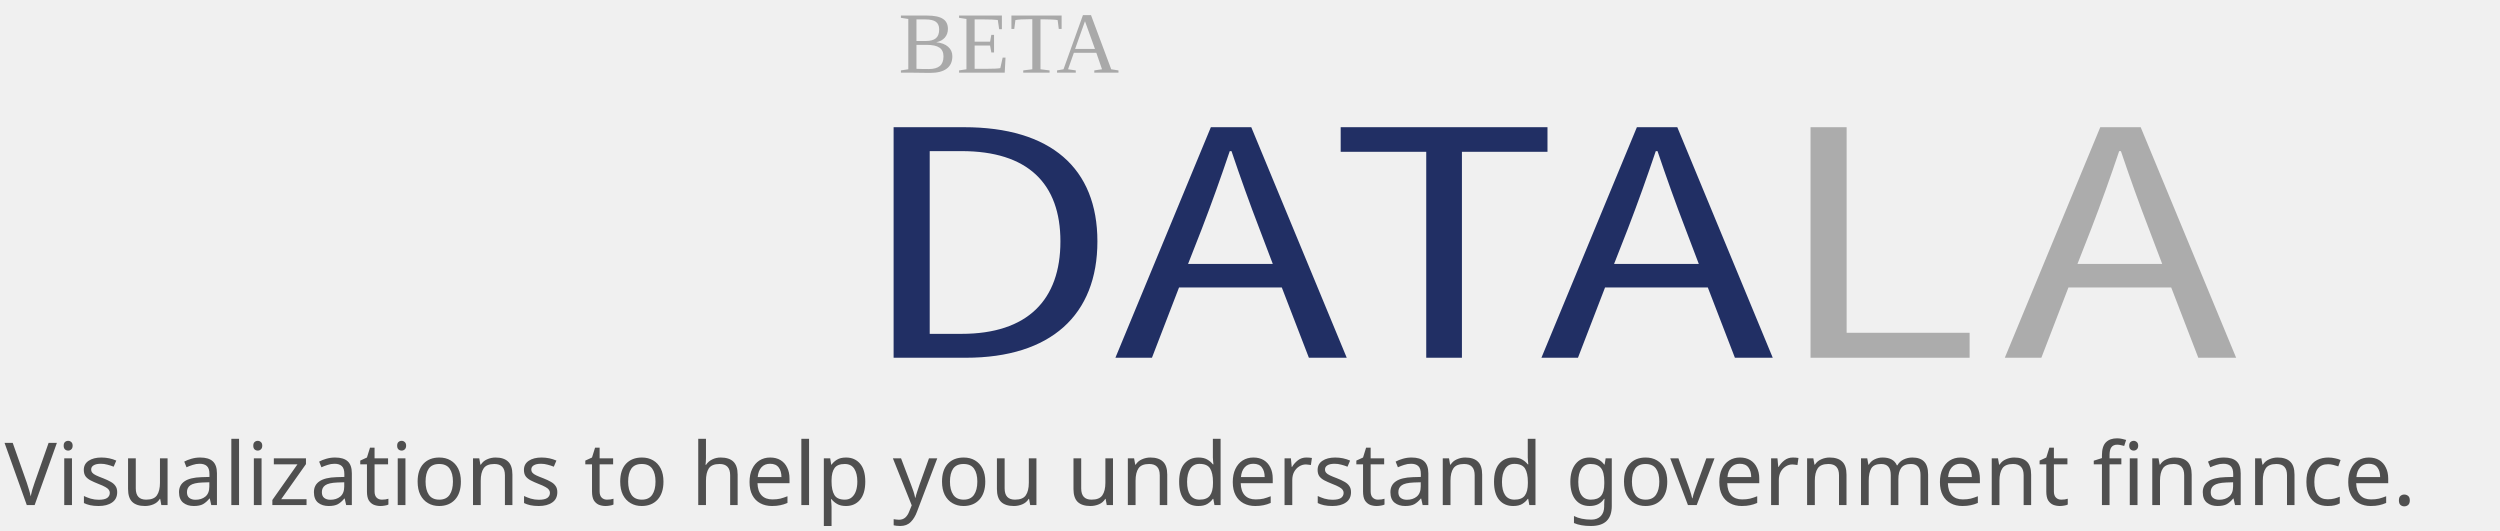
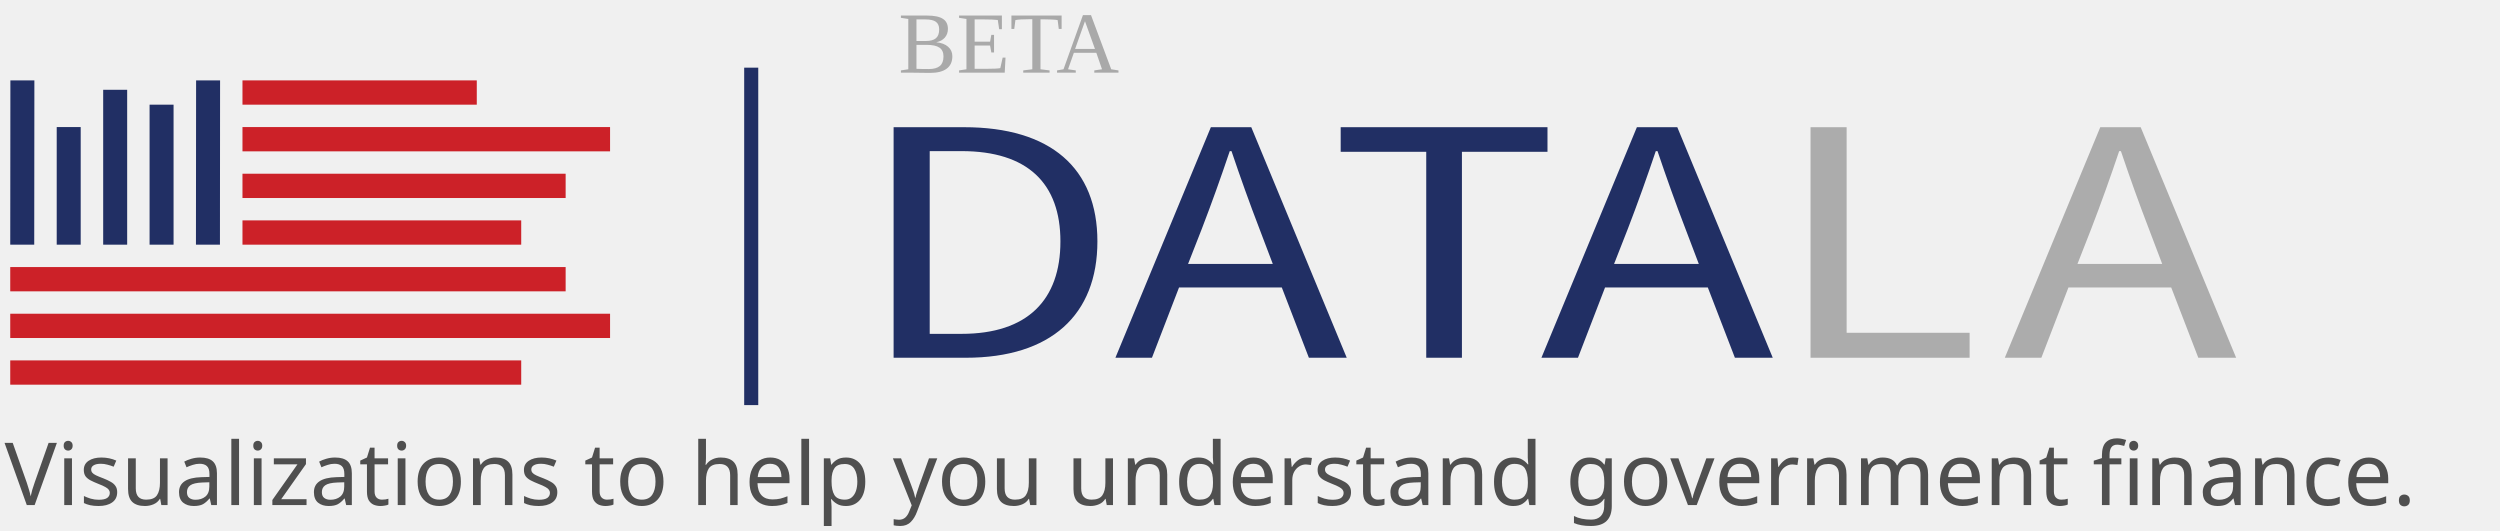
<svg xmlns="http://www.w3.org/2000/svg" aria-labelledby="logo-tagline-desc" role="img" width="344px" height="73px" viewBox="0 0 344 73" version="1.1" xmlnsXlink="http://www.w3.org/1999/xlink">
  <defs>
    <polygon id="path-1" points="0.391 1.19 27.485 1.19 27.485 32.912 0.391 32.912" />
    <polygon id="path-3" points="0 46.431 337.928 46.431 337.928 0 0 0" />
  </defs>
  <g id="Page-1" stroke="none" strokeWidth="1" fill="none" fillRule="evenodd">
    <g id="DL-Nav-menu-main" transform="translate(-547, -51)">
      <g id="Logo" transform="translate(547, 47)">
        <g id="Group-7" transform="translate(0, 13.31)">
          <g id="Page-1" transform="translate(1.41, 0)">
            <path d="M130.898,36.628 C140.007,36.628 144.504,31.938 144.504,23.908 C144.504,15.933 140.007,11.483 130.898,11.483 L126.519,11.483 L126.519,36.628 L130.898,36.628 Z M121.55,8.193 L131.253,8.193 C143.2,8.193 149.593,13.852 149.593,23.908 C149.593,34.017 143.2,39.916 131.489,39.916 L121.55,39.916 L121.55,8.193 Z" id="Fill-1" fill="#212F64" />
            <path d="M173.724,27.003 L171.888,22.169 C170.53,18.639 169.285,15.158 168.043,11.482 L167.806,11.482 C166.565,15.158 165.321,18.639 163.963,22.169 L162.069,27.003 L173.724,27.003 Z M174.965,30.243 L160.826,30.243 L157.099,39.915 L152.07,39.915 L165.204,8.193 L170.765,8.193 L183.9,39.915 L178.692,39.915 L174.965,30.243 Z" id="Fill-3" fill="#212F64" />
            <polygon id="Fill-5" fill="#212F64" points="194.841 11.578 183.068 11.578 183.068 8.192 211.524 8.192 211.524 11.578 199.751 11.578 199.751 39.915 194.841 39.915" />
            <path d="M232.344,27.003 L230.508,22.169 C229.148,18.639 227.905,15.158 226.663,11.482 L226.426,11.482 C225.185,15.158 223.943,18.639 222.583,22.169 L220.689,27.003 L232.344,27.003 Z M233.585,30.243 L219.446,30.243 L215.719,39.915 L210.69,39.915 L223.825,8.193 L229.385,8.193 L242.52,39.915 L237.312,39.915 L233.585,30.243 Z" id="Fill-7" fill="#212F64" />
            <polygon id="Fill-9" fill="#ACACAC" points="247.719 8.193 252.688 8.193 252.688 36.482 269.609 36.482 269.609 39.916 247.719 39.916" />
            <path d="M296.107,27.003 L294.271,22.169 C292.913,18.639 291.669,15.158 290.426,11.482 L290.191,11.482 C288.949,15.158 287.707,18.639 286.346,22.169 L284.452,27.003 L296.107,27.003 Z M297.348,30.243 L283.209,30.243 L279.482,39.915 L274.453,39.915 L287.587,8.193 L293.148,8.193 L306.282,39.915 L301.075,39.915 L297.348,30.243 Z" id="Fill-11" fill="#ACACAC" />
            <g id="Group-15" transform="translate(310.4424, 7.002857)">
              <mask id="mask-2" fill="white">
                <use xlinkHref="#path-1" />
              </mask>
              <g id="Clip-14" />
              <path d="M12.103,29.72 C18.729,29.72 22.634,27.737 22.634,23.436 C22.634,19.519 18.907,17.729 12.103,17.729 L5.359,17.729 L5.359,29.72 L12.103,29.72 Z M11.098,14.731 C17.666,14.731 20.444,12.797 20.444,9.267 C20.444,5.834 17.311,4.383 11.335,4.383 L5.359,4.383 L5.359,14.731 L11.098,14.731 Z M0.391,1.19 L11.925,1.19 C19.792,1.19 25.296,3.367 25.296,8.93 C25.296,12.07 23.108,14.876 18.494,15.842 L18.494,16.037 C24.171,16.762 27.487,19.277 27.487,23.628 C27.487,29.866 21.451,32.912 12.813,32.912 L0.391,32.912 L0.391,1.19 Z" id="Fill-13" fill="#ACACAC" mask="url(#mask-2)" />
            </g>
            <mask id="mask-4" fill="white">
              <use xlinkHref="#path-3" />
            </mask>
            <g id="Clip-17" />
-             <polygon id="Fill-16" fill="#212F64" mask="url(#mask-4)" points="100.99 46.431 102.926 46.431 102.926 0 100.99 0" />
-             <polygon id="Fill-18" fill="#CC2128" mask="url(#mask-4)" points="31.955 5.093 64.195 5.093 64.195 1.752 31.955 1.752" />
-             <polygon id="Fill-19" fill="#CC2128" mask="url(#mask-4)" points="31.955 11.515 82.535 11.515 82.535 8.174 31.955 8.174" />
-             <polygon id="Fill-20" fill="#CC2128" mask="url(#mask-4)" points="31.955 17.937 76.422 17.937 76.422 14.594 31.955 14.594" />
-             <polygon id="Fill-21" fill="#CC2128" mask="url(#mask-4)" points="31.955 24.357 70.309 24.357 70.309 21.015 31.955 21.015" />
-             <polygon id="Fill-22" fill="#CC2128" mask="url(#mask-4)" points="0 30.778 76.422 30.778 76.422 27.437 0 27.437" />
-             <polygon id="Fill-23" fill="#CC2128" mask="url(#mask-4)" points="0 37.2 82.535 37.2 82.535 33.859 0 33.859" />
-             <polygon id="Fill-24" fill="#CC2128" mask="url(#mask-4)" points="0 43.622 70.309 43.622 70.309 40.281 0 40.281" />
-             <polygon id="Fill-25" fill="#212F64" mask="url(#mask-4)" points="3.321 1.751 3.3 24.357 0 24.357 0.019 1.751" />
-             <polygon id="Fill-26" fill="#212F64" mask="url(#mask-4)" points="6.394 24.357 9.694 24.357 9.694 8.174 6.394 8.174" />
-             <polygon id="Fill-27" fill="#212F64" mask="url(#mask-4)" points="12.788 24.357 16.088 24.357 16.088 3.045 12.788 3.045" />
-             <polygon id="Fill-28" fill="#212F64" mask="url(#mask-4)" points="19.172 24.357 22.472 24.357 22.472 5.093 19.172 5.093" />
-             <polygon id="Fill-29" fill="#212F64" mask="url(#mask-4)" points="28.873 1.751 28.854 24.357 25.552 24.357 25.573 1.751" />
+             <polygon id="Fill-16" fill="#212F64" points="100.99 46.431 102.926 46.431 102.926 0 100.99 0" />
+             <polygon id="Fill-18" fill="#CC2128" points="31.955 5.093 64.195 5.093 64.195 1.752 31.955 1.752" />
+             <polygon id="Fill-19" fill="#CC2128" points="31.955 11.515 82.535 11.515 82.535 8.174 31.955 8.174" />
+             <polygon id="Fill-20" fill="#CC2128" points="31.955 17.937 76.422 17.937 76.422 14.594 31.955 14.594" />
+             <polygon id="Fill-21" fill="#CC2128" points="31.955 24.357 70.309 24.357 70.309 21.015 31.955 21.015" />
+             <polygon id="Fill-22" fill="#CC2128" points="0 30.778 76.422 30.778 76.422 27.437 0 27.437" />
+             <polygon id="Fill-23" fill="#CC2128" points="0 37.2 82.535 37.2 82.535 33.859 0 33.859" />
+             <polygon id="Fill-24" fill="#CC2128" points="0 43.622 70.309 43.622 70.309 40.281 0 40.281" />
+             <polygon id="Fill-25" fill="#212F64" points="3.321 1.751 3.3 24.357 0 24.357 0.019 1.751" />
+             <polygon id="Fill-26" fill="#212F64" points="6.394 24.357 9.694 24.357 9.694 8.174 6.394 8.174" />
+             <polygon id="Fill-27" fill="#212F64" points="12.788 24.357 16.088 24.357 16.088 3.045 12.788 3.045" />
+             <polygon id="Fill-28" fill="#212F64" points="19.172 24.357 22.472 24.357 22.472 5.093 19.172 5.093" />
+             <polygon id="Fill-29" fill="#212F64" points="28.873 1.751 28.854 24.357 25.552 24.357 25.573 1.751" />
          </g>
          <text id="Visualizations-to-he" font-family="SourceSansPro-Regular, Source Sans Pro" fontSize="13.31" fontWeight="normal" linespacing="16.94" letterSpacing="0.333" fill="#4F4F4F">
            <tspan x="0.625" y="60.19">Visualizations to help you understand government finance.</tspan>
          </text>
        </g>
        <text id="BETA" fontFamily="SourceSansPro-Regular, Source Sans Pro" fontSize="14.52" fontWeight="normal" letterSpacing="1.089" fill="#A9A9A9">
          <tspan x="123.62" y="14">BETA</tspan>
        </text>
      </g>
    </g>
  </g>
</svg>
